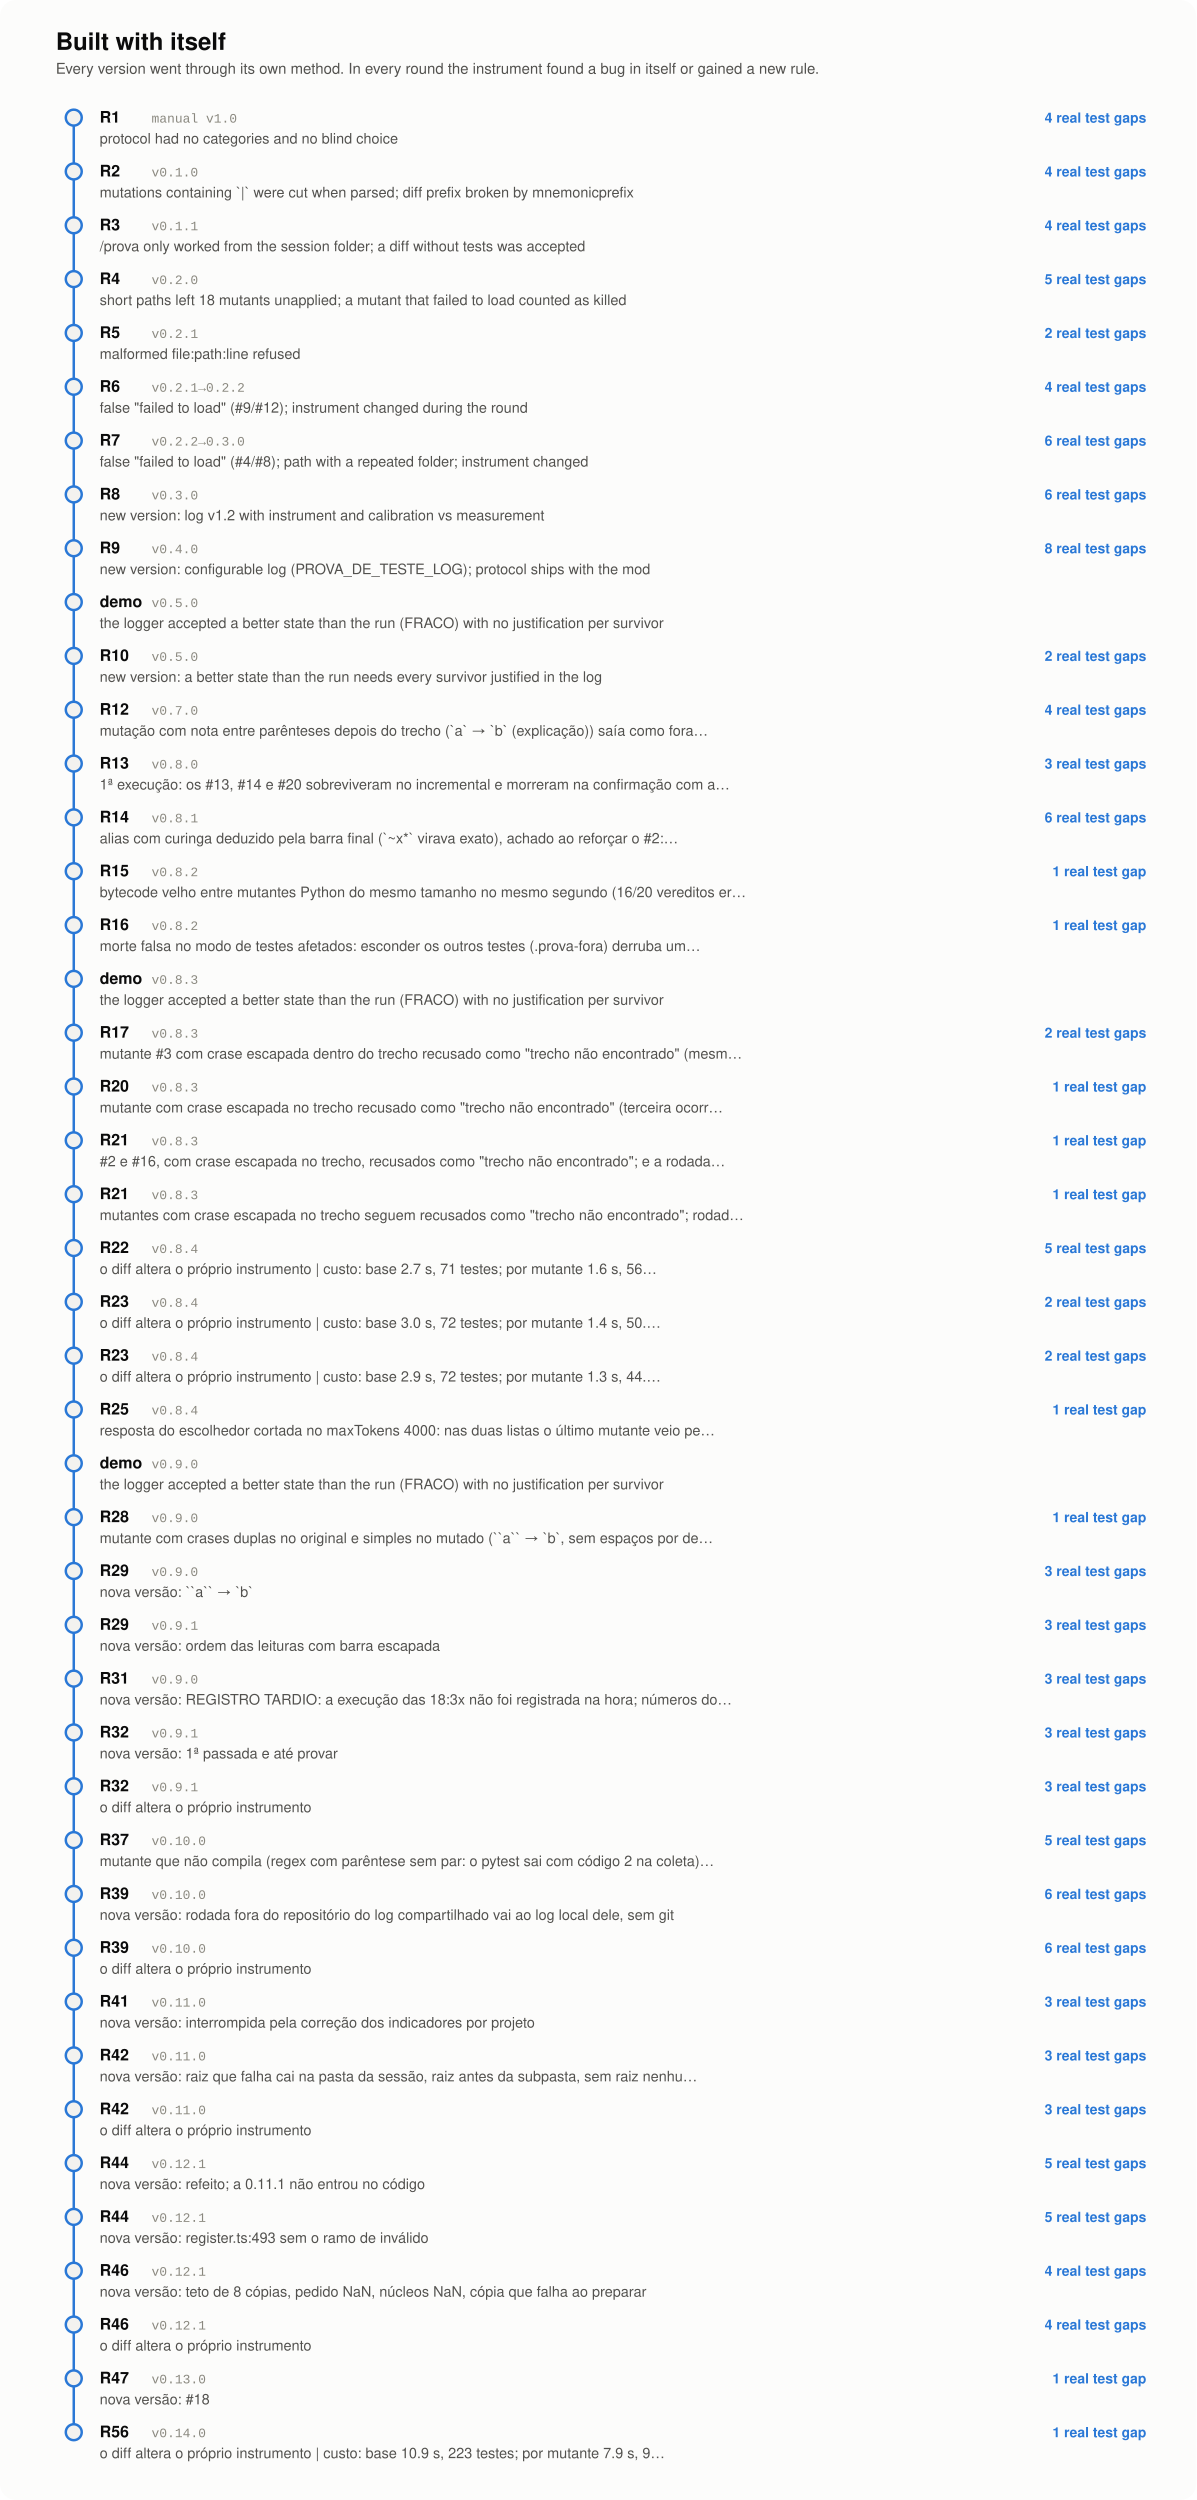
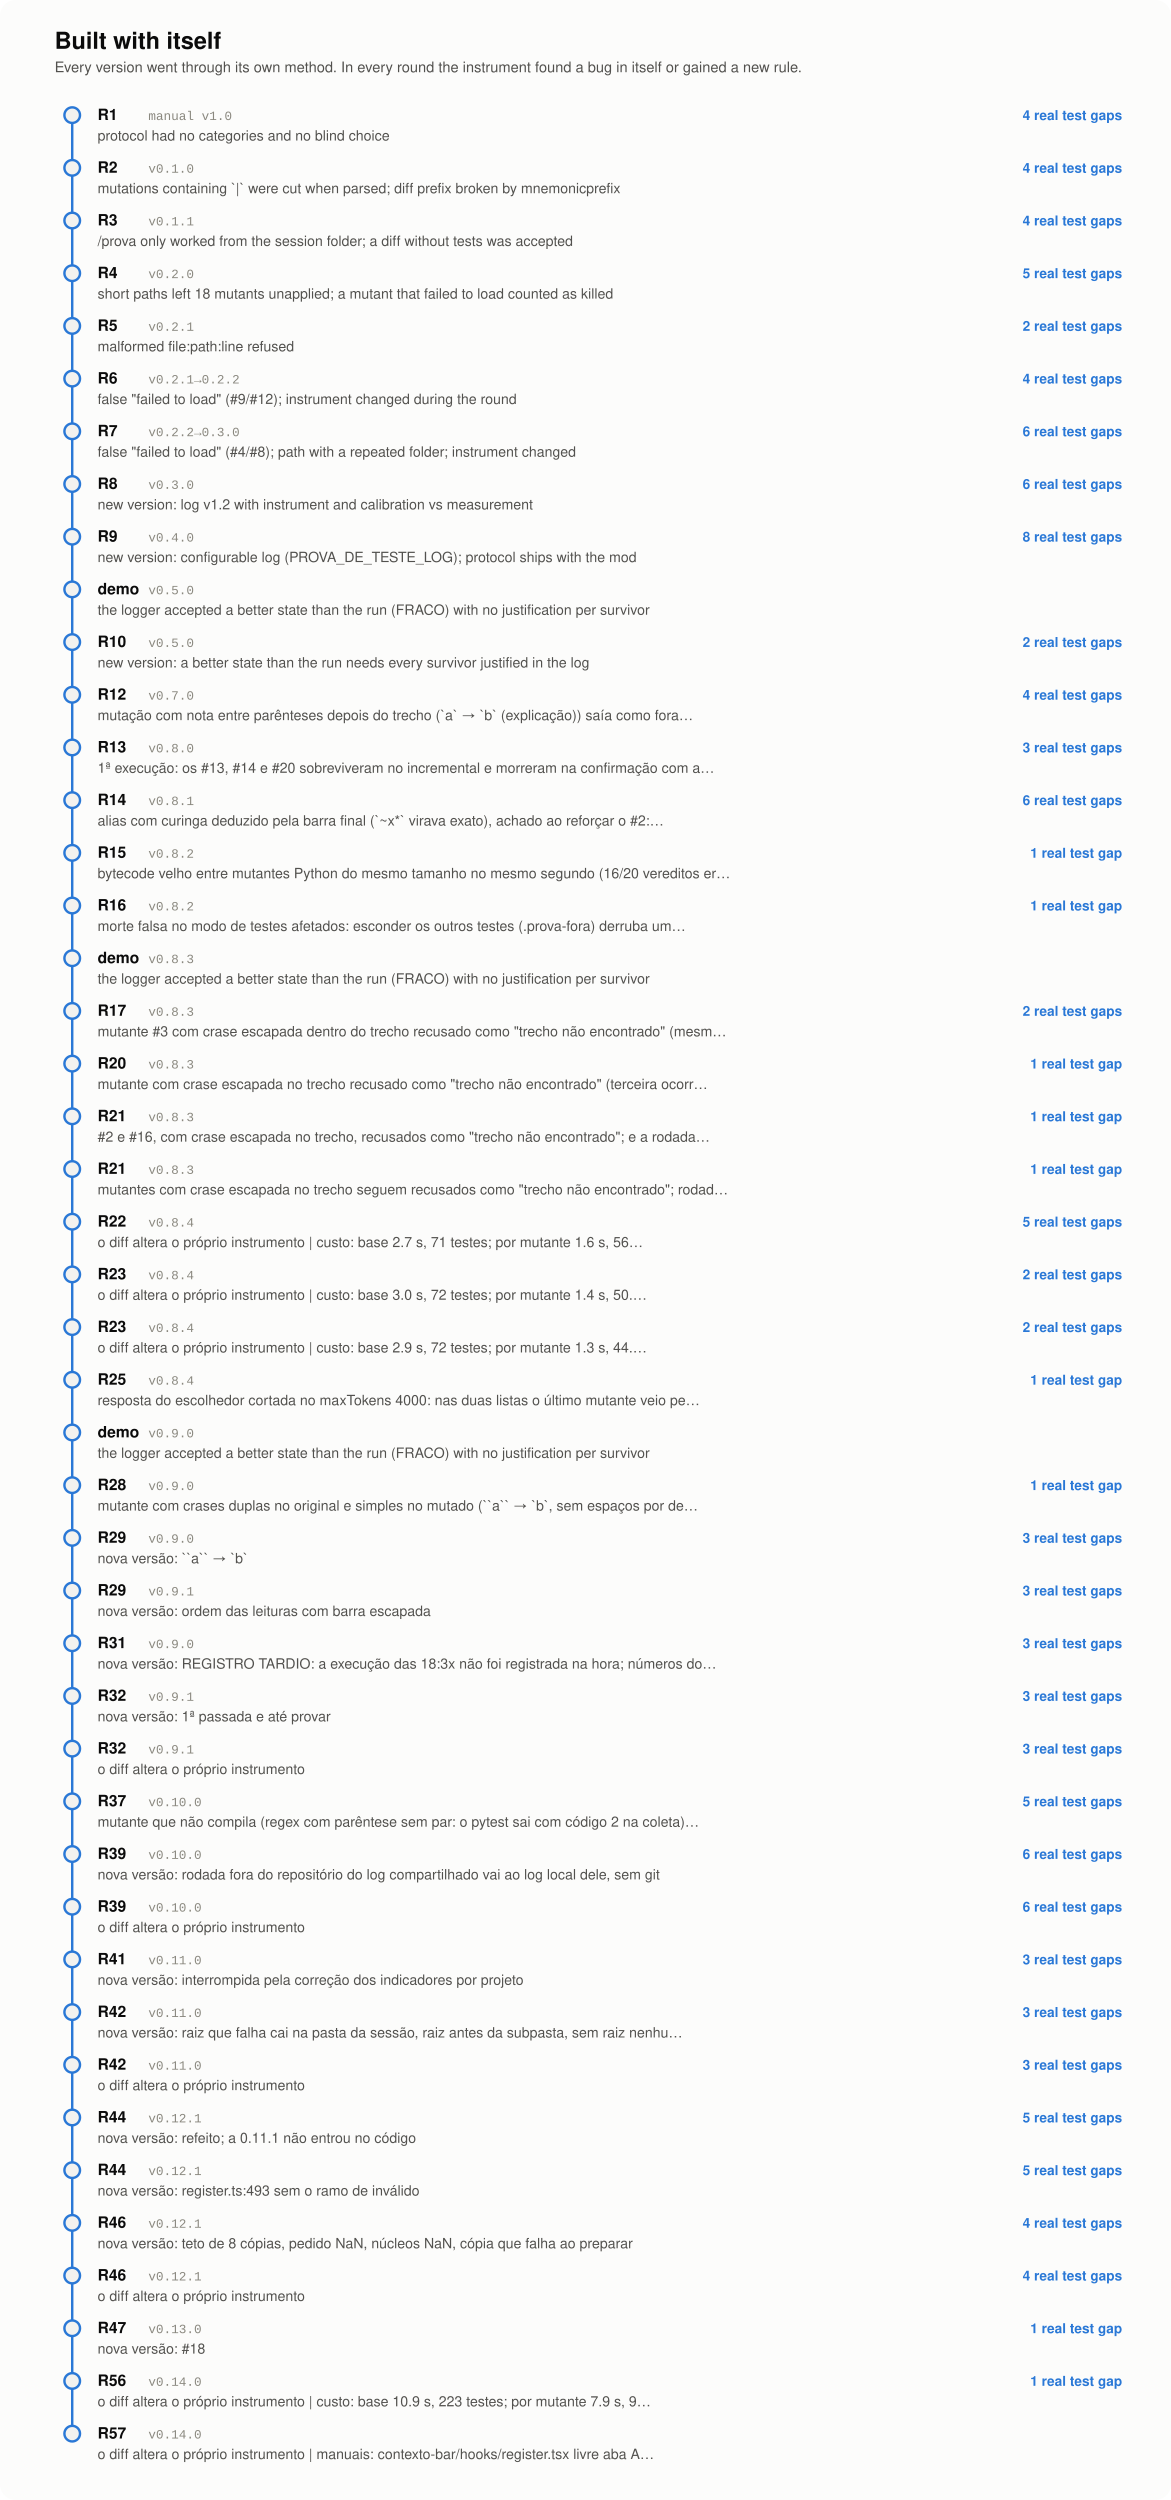
- <svg xmlns="http://www.w3.org/2000/svg" viewBox="0 0 1200 2508" width="1200" height="2508" role="img" aria-label="Timeline of the instrument calibration rounds" font-family="ui-sans-serif, -apple-system, 'Segoe UI', Helvetica, Arial, sans-serif">
+ <svg xmlns="http://www.w3.org/2000/svg" viewBox="0 0 1200 2562" width="1200" height="2562" role="img" aria-label="Timeline of the instrument calibration rounds" font-family="ui-sans-serif, -apple-system, 'Segoe UI', Helvetica, Arial, sans-serif">
  <style>
  .sup { fill: #fcfcfb; } .sup2 { fill: #f3f2ef; } .borda { stroke: #dedcd5; }
  .t1 { fill: #0b0b0b; } .t2 { fill: #52514e; } .t3 { fill: #8a887f; }
  .ac { fill: #2a78d6; } .acs { stroke: #2a78d6; } .acf { fill: #e8f1fb; }
  .ok { fill: #0f7a3d; } .okf { fill: #e3f3e8; }
  @media (prefers-color-scheme: dark) {
    .sup { fill: #1a1a19; } .sup2 { fill: #232322; } .borda { stroke: #3a3936; }
    .t1 { fill: #f0efec; } .t2 { fill: #c3c2b7; } .t3 { fill: #8f8d84; }
    .ac { fill: #3987e5; } .acs { stroke: #3987e5; } .acf { fill: #1d2c40; }
    .ok { fill: #4cc27a; } .okf { fill: #16301f; }
  }
  @media (prefers-reduced-motion: reduce) { * { animation: none !important; } }
</style>
-   <rect width="1200" height="2508" rx="16" class="sup" />
+   <rect width="1200" height="2562" rx="16" class="sup" />
  <text x="56" y="50" font-size="24" font-weight="800" class="t1">Built with itself</text>
  <text x="56" y="74" font-size="15" class="t2">Every version went through its own method. In every round the instrument found a bug in itself or gained a new rule.</text>
  <line x1="74" y1="126" x2="74" y2="164" class="acs" stroke-width="2.5" />
  <circle cx="74" cy="118" r="8" class="sup2 acs" stroke-width="2.5" />
  <text x="100" y="123" font-size="16" font-weight="700" class="t1">R1</text>
  <text x="152" y="123" font-size="13" class="t3" font-family="ui-monospace, 'SF Mono', Menlo, Consolas, 'Liberation Mono', monospace">manual v1.0</text>
  <text x="100" y="144" font-size="14.5" class="t2">protocol had no categories and no blind choice</text>
  <text x="1150" y="123" font-size="14" class="ac" text-anchor="end" font-weight="700">4 real test gaps</text>
  <line x1="74" y1="180" x2="74" y2="218" class="acs" stroke-width="2.5" />
  <circle cx="74" cy="172" r="8" class="sup2 acs" stroke-width="2.5" />
  <text x="100" y="177" font-size="16" font-weight="700" class="t1">R2</text>
  <text x="152" y="177" font-size="13" class="t3" font-family="ui-monospace, 'SF Mono', Menlo, Consolas, 'Liberation Mono', monospace">v0.1.0</text>
  <text x="100" y="198" font-size="14.5" class="t2">mutations containing `|` were cut when parsed; diff prefix broken by mnemonicprefix</text>
  <text x="1150" y="177" font-size="14" class="ac" text-anchor="end" font-weight="700">4 real test gaps</text>
  <line x1="74" y1="234" x2="74" y2="272" class="acs" stroke-width="2.5" />
  <circle cx="74" cy="226" r="8" class="sup2 acs" stroke-width="2.5" />
  <text x="100" y="231" font-size="16" font-weight="700" class="t1">R3</text>
  <text x="152" y="231" font-size="13" class="t3" font-family="ui-monospace, 'SF Mono', Menlo, Consolas, 'Liberation Mono', monospace">v0.1.1</text>
  <text x="100" y="252" font-size="14.5" class="t2">/prova only worked from the session folder; a diff without tests was accepted</text>
  <text x="1150" y="231" font-size="14" class="ac" text-anchor="end" font-weight="700">4 real test gaps</text>
  <line x1="74" y1="288" x2="74" y2="326" class="acs" stroke-width="2.5" />
  <circle cx="74" cy="280" r="8" class="sup2 acs" stroke-width="2.5" />
  <text x="100" y="285" font-size="16" font-weight="700" class="t1">R4</text>
  <text x="152" y="285" font-size="13" class="t3" font-family="ui-monospace, 'SF Mono', Menlo, Consolas, 'Liberation Mono', monospace">v0.2.0</text>
  <text x="100" y="306" font-size="14.5" class="t2">short paths left 18 mutants unapplied; a mutant that failed to load counted as killed</text>
  <text x="1150" y="285" font-size="14" class="ac" text-anchor="end" font-weight="700">5 real test gaps</text>
  <line x1="74" y1="342" x2="74" y2="380" class="acs" stroke-width="2.5" />
  <circle cx="74" cy="334" r="8" class="sup2 acs" stroke-width="2.5" />
  <text x="100" y="339" font-size="16" font-weight="700" class="t1">R5</text>
  <text x="152" y="339" font-size="13" class="t3" font-family="ui-monospace, 'SF Mono', Menlo, Consolas, 'Liberation Mono', monospace">v0.2.1</text>
  <text x="100" y="360" font-size="14.5" class="t2">malformed file:path:line refused</text>
  <text x="1150" y="339" font-size="14" class="ac" text-anchor="end" font-weight="700">2 real test gaps</text>
  <line x1="74" y1="396" x2="74" y2="434" class="acs" stroke-width="2.5" />
  <circle cx="74" cy="388" r="8" class="sup2 acs" stroke-width="2.5" />
  <text x="100" y="393" font-size="16" font-weight="700" class="t1">R6</text>
  <text x="152" y="393" font-size="13" class="t3" font-family="ui-monospace, 'SF Mono', Menlo, Consolas, 'Liberation Mono', monospace">v0.2.1→0.2.2</text>
  <text x="100" y="414" font-size="14.5" class="t2">false "failed to load" (#9/#12); instrument changed during the round</text>
  <text x="1150" y="393" font-size="14" class="ac" text-anchor="end" font-weight="700">4 real test gaps</text>
  <line x1="74" y1="450" x2="74" y2="488" class="acs" stroke-width="2.5" />
  <circle cx="74" cy="442" r="8" class="sup2 acs" stroke-width="2.5" />
  <text x="100" y="447" font-size="16" font-weight="700" class="t1">R7</text>
  <text x="152" y="447" font-size="13" class="t3" font-family="ui-monospace, 'SF Mono', Menlo, Consolas, 'Liberation Mono', monospace">v0.2.2→0.3.0</text>
  <text x="100" y="468" font-size="14.5" class="t2">false "failed to load" (#4/#8); path with a repeated folder; instrument changed</text>
  <text x="1150" y="447" font-size="14" class="ac" text-anchor="end" font-weight="700">6 real test gaps</text>
  <line x1="74" y1="504" x2="74" y2="542" class="acs" stroke-width="2.5" />
  <circle cx="74" cy="496" r="8" class="sup2 acs" stroke-width="2.5" />
  <text x="100" y="501" font-size="16" font-weight="700" class="t1">R8</text>
  <text x="152" y="501" font-size="13" class="t3" font-family="ui-monospace, 'SF Mono', Menlo, Consolas, 'Liberation Mono', monospace">v0.3.0</text>
  <text x="100" y="522" font-size="14.5" class="t2">new version: log v1.2 with instrument and calibration vs measurement</text>
  <text x="1150" y="501" font-size="14" class="ac" text-anchor="end" font-weight="700">6 real test gaps</text>
  <line x1="74" y1="558" x2="74" y2="596" class="acs" stroke-width="2.5" />
  <circle cx="74" cy="550" r="8" class="sup2 acs" stroke-width="2.5" />
  <text x="100" y="555" font-size="16" font-weight="700" class="t1">R9</text>
  <text x="152" y="555" font-size="13" class="t3" font-family="ui-monospace, 'SF Mono', Menlo, Consolas, 'Liberation Mono', monospace">v0.4.0</text>
  <text x="100" y="576" font-size="14.5" class="t2">new version: configurable log (PROVA_DE_TESTE_LOG); protocol ships with the mod</text>
  <text x="1150" y="555" font-size="14" class="ac" text-anchor="end" font-weight="700">8 real test gaps</text>
  <line x1="74" y1="612" x2="74" y2="650" class="acs" stroke-width="2.5" />
  <circle cx="74" cy="604" r="8" class="sup2 acs" stroke-width="2.5" />
  <text x="100" y="609" font-size="16" font-weight="700" class="t1">demo</text>
  <text x="152" y="609" font-size="13" class="t3" font-family="ui-monospace, 'SF Mono', Menlo, Consolas, 'Liberation Mono', monospace">v0.5.0</text>
  <text x="100" y="630" font-size="14.5" class="t2">the logger accepted a better state than the run (FRACO) with no justification per survivor</text>
  <line x1="74" y1="666" x2="74" y2="704" class="acs" stroke-width="2.5" />
  <circle cx="74" cy="658" r="8" class="sup2 acs" stroke-width="2.5" />
  <text x="100" y="663" font-size="16" font-weight="700" class="t1">R10</text>
  <text x="152" y="663" font-size="13" class="t3" font-family="ui-monospace, 'SF Mono', Menlo, Consolas, 'Liberation Mono', monospace">v0.5.0</text>
  <text x="100" y="684" font-size="14.5" class="t2">new version: a better state than the run needs every survivor justified in the log</text>
  <text x="1150" y="663" font-size="14" class="ac" text-anchor="end" font-weight="700">2 real test gaps</text>
  <line x1="74" y1="720" x2="74" y2="758" class="acs" stroke-width="2.5" />
  <circle cx="74" cy="712" r="8" class="sup2 acs" stroke-width="2.5" />
  <text x="100" y="717" font-size="16" font-weight="700" class="t1">R12</text>
  <text x="152" y="717" font-size="13" class="t3" font-family="ui-monospace, 'SF Mono', Menlo, Consolas, 'Liberation Mono', monospace">v0.7.0</text>
  <text x="100" y="738" font-size="14.5" class="t2">mutação com nota entre parênteses depois do trecho (`a` → `b` (explicação)) saía como fora…</text>
  <text x="1150" y="717" font-size="14" class="ac" text-anchor="end" font-weight="700">4 real test gaps</text>
  <line x1="74" y1="774" x2="74" y2="812" class="acs" stroke-width="2.5" />
  <circle cx="74" cy="766" r="8" class="sup2 acs" stroke-width="2.5" />
  <text x="100" y="771" font-size="16" font-weight="700" class="t1">R13</text>
  <text x="152" y="771" font-size="13" class="t3" font-family="ui-monospace, 'SF Mono', Menlo, Consolas, 'Liberation Mono', monospace">v0.8.0</text>
  <text x="100" y="792" font-size="14.5" class="t2">1ª execução: os #13, #14 e #20 sobreviveram no incremental e morreram na confirmação com a…</text>
  <text x="1150" y="771" font-size="14" class="ac" text-anchor="end" font-weight="700">3 real test gaps</text>
  <line x1="74" y1="828" x2="74" y2="866" class="acs" stroke-width="2.5" />
  <circle cx="74" cy="820" r="8" class="sup2 acs" stroke-width="2.5" />
  <text x="100" y="825" font-size="16" font-weight="700" class="t1">R14</text>
  <text x="152" y="825" font-size="13" class="t3" font-family="ui-monospace, 'SF Mono', Menlo, Consolas, 'Liberation Mono', monospace">v0.8.1</text>
  <text x="100" y="846" font-size="14.5" class="t2">alias com curinga deduzido pela barra final (`~x*` virava exato), achado ao reforçar o #2:…</text>
  <text x="1150" y="825" font-size="14" class="ac" text-anchor="end" font-weight="700">6 real test gaps</text>
  <line x1="74" y1="882" x2="74" y2="920" class="acs" stroke-width="2.5" />
  <circle cx="74" cy="874" r="8" class="sup2 acs" stroke-width="2.5" />
  <text x="100" y="879" font-size="16" font-weight="700" class="t1">R15</text>
  <text x="152" y="879" font-size="13" class="t3" font-family="ui-monospace, 'SF Mono', Menlo, Consolas, 'Liberation Mono', monospace">v0.8.2</text>
  <text x="100" y="900" font-size="14.5" class="t2">bytecode velho entre mutantes Python do mesmo tamanho no mesmo segundo (16/20 vereditos er…</text>
  <text x="1150" y="879" font-size="14" class="ac" text-anchor="end" font-weight="700">1 real test gap</text>
  <line x1="74" y1="936" x2="74" y2="974" class="acs" stroke-width="2.5" />
  <circle cx="74" cy="928" r="8" class="sup2 acs" stroke-width="2.5" />
  <text x="100" y="933" font-size="16" font-weight="700" class="t1">R16</text>
  <text x="152" y="933" font-size="13" class="t3" font-family="ui-monospace, 'SF Mono', Menlo, Consolas, 'Liberation Mono', monospace">v0.8.2</text>
  <text x="100" y="954" font-size="14.5" class="t2">morte falsa no modo de testes afetados: esconder os outros testes (.prova-fora) derruba um…</text>
  <text x="1150" y="933" font-size="14" class="ac" text-anchor="end" font-weight="700">1 real test gap</text>
  <line x1="74" y1="990" x2="74" y2="1028" class="acs" stroke-width="2.5" />
  <circle cx="74" cy="982" r="8" class="sup2 acs" stroke-width="2.5" />
  <text x="100" y="987" font-size="16" font-weight="700" class="t1">demo</text>
  <text x="152" y="987" font-size="13" class="t3" font-family="ui-monospace, 'SF Mono', Menlo, Consolas, 'Liberation Mono', monospace">v0.8.3</text>
  <text x="100" y="1008" font-size="14.5" class="t2">the logger accepted a better state than the run (FRACO) with no justification per survivor</text>
  <line x1="74" y1="1044" x2="74" y2="1082" class="acs" stroke-width="2.5" />
  <circle cx="74" cy="1036" r="8" class="sup2 acs" stroke-width="2.5" />
  <text x="100" y="1041" font-size="16" font-weight="700" class="t1">R17</text>
  <text x="152" y="1041" font-size="13" class="t3" font-family="ui-monospace, 'SF Mono', Menlo, Consolas, 'Liberation Mono', monospace">v0.8.3</text>
  <text x="100" y="1062" font-size="14.5" class="t2">mutante #3 com crase escapada dentro do trecho recusado como "trecho não encontrado" (mesm…</text>
  <text x="1150" y="1041" font-size="14" class="ac" text-anchor="end" font-weight="700">2 real test gaps</text>
  <line x1="74" y1="1098" x2="74" y2="1136" class="acs" stroke-width="2.5" />
  <circle cx="74" cy="1090" r="8" class="sup2 acs" stroke-width="2.5" />
  <text x="100" y="1095" font-size="16" font-weight="700" class="t1">R20</text>
  <text x="152" y="1095" font-size="13" class="t3" font-family="ui-monospace, 'SF Mono', Menlo, Consolas, 'Liberation Mono', monospace">v0.8.3</text>
  <text x="100" y="1116" font-size="14.5" class="t2">mutante com crase escapada no trecho recusado como "trecho não encontrado" (terceira ocorr…</text>
  <text x="1150" y="1095" font-size="14" class="ac" text-anchor="end" font-weight="700">1 real test gap</text>
  <line x1="74" y1="1152" x2="74" y2="1190" class="acs" stroke-width="2.5" />
  <circle cx="74" cy="1144" r="8" class="sup2 acs" stroke-width="2.5" />
  <text x="100" y="1149" font-size="16" font-weight="700" class="t1">R21</text>
  <text x="152" y="1149" font-size="13" class="t3" font-family="ui-monospace, 'SF Mono', Menlo, Consolas, 'Liberation Mono', monospace">v0.8.3</text>
  <text x="100" y="1170" font-size="14.5" class="t2">#2 e #16, com crase escapada no trecho, recusados como "trecho não encontrado"; e a rodada…</text>
  <text x="1150" y="1149" font-size="14" class="ac" text-anchor="end" font-weight="700">1 real test gap</text>
  <line x1="74" y1="1206" x2="74" y2="1244" class="acs" stroke-width="2.5" />
  <circle cx="74" cy="1198" r="8" class="sup2 acs" stroke-width="2.5" />
  <text x="100" y="1203" font-size="16" font-weight="700" class="t1">R21</text>
  <text x="152" y="1203" font-size="13" class="t3" font-family="ui-monospace, 'SF Mono', Menlo, Consolas, 'Liberation Mono', monospace">v0.8.3</text>
  <text x="100" y="1224" font-size="14.5" class="t2">mutantes com crase escapada no trecho seguem recusados como "trecho não encontrado"; rodad…</text>
  <text x="1150" y="1203" font-size="14" class="ac" text-anchor="end" font-weight="700">1 real test gap</text>
  <line x1="74" y1="1260" x2="74" y2="1298" class="acs" stroke-width="2.5" />
  <circle cx="74" cy="1252" r="8" class="sup2 acs" stroke-width="2.5" />
  <text x="100" y="1257" font-size="16" font-weight="700" class="t1">R22</text>
  <text x="152" y="1257" font-size="13" class="t3" font-family="ui-monospace, 'SF Mono', Menlo, Consolas, 'Liberation Mono', monospace">v0.8.4</text>
  <text x="100" y="1278" font-size="14.5" class="t2">o diff altera o próprio instrumento | custo: base 2.7 s, 71 testes; por mutante 1.6 s, 56…</text>
  <text x="1150" y="1257" font-size="14" class="ac" text-anchor="end" font-weight="700">5 real test gaps</text>
  <line x1="74" y1="1314" x2="74" y2="1352" class="acs" stroke-width="2.5" />
  <circle cx="74" cy="1306" r="8" class="sup2 acs" stroke-width="2.5" />
  <text x="100" y="1311" font-size="16" font-weight="700" class="t1">R23</text>
  <text x="152" y="1311" font-size="13" class="t3" font-family="ui-monospace, 'SF Mono', Menlo, Consolas, 'Liberation Mono', monospace">v0.8.4</text>
  <text x="100" y="1332" font-size="14.5" class="t2">o diff altera o próprio instrumento | custo: base 3.0 s, 72 testes; por mutante 1.4 s, 50.…</text>
  <text x="1150" y="1311" font-size="14" class="ac" text-anchor="end" font-weight="700">2 real test gaps</text>
  <line x1="74" y1="1368" x2="74" y2="1406" class="acs" stroke-width="2.5" />
  <circle cx="74" cy="1360" r="8" class="sup2 acs" stroke-width="2.5" />
  <text x="100" y="1365" font-size="16" font-weight="700" class="t1">R23</text>
  <text x="152" y="1365" font-size="13" class="t3" font-family="ui-monospace, 'SF Mono', Menlo, Consolas, 'Liberation Mono', monospace">v0.8.4</text>
  <text x="100" y="1386" font-size="14.5" class="t2">o diff altera o próprio instrumento | custo: base 2.9 s, 72 testes; por mutante 1.3 s, 44.…</text>
  <text x="1150" y="1365" font-size="14" class="ac" text-anchor="end" font-weight="700">2 real test gaps</text>
  <line x1="74" y1="1422" x2="74" y2="1460" class="acs" stroke-width="2.5" />
  <circle cx="74" cy="1414" r="8" class="sup2 acs" stroke-width="2.5" />
  <text x="100" y="1419" font-size="16" font-weight="700" class="t1">R25</text>
  <text x="152" y="1419" font-size="13" class="t3" font-family="ui-monospace, 'SF Mono', Menlo, Consolas, 'Liberation Mono', monospace">v0.8.4</text>
  <text x="100" y="1440" font-size="14.5" class="t2">resposta do escolhedor cortada no maxTokens 4000: nas duas listas o último mutante veio pe…</text>
  <text x="1150" y="1419" font-size="14" class="ac" text-anchor="end" font-weight="700">1 real test gap</text>
  <line x1="74" y1="1476" x2="74" y2="1514" class="acs" stroke-width="2.5" />
  <circle cx="74" cy="1468" r="8" class="sup2 acs" stroke-width="2.5" />
  <text x="100" y="1473" font-size="16" font-weight="700" class="t1">demo</text>
  <text x="152" y="1473" font-size="13" class="t3" font-family="ui-monospace, 'SF Mono', Menlo, Consolas, 'Liberation Mono', monospace">v0.9.0</text>
  <text x="100" y="1494" font-size="14.5" class="t2">the logger accepted a better state than the run (FRACO) with no justification per survivor</text>
  <line x1="74" y1="1530" x2="74" y2="1568" class="acs" stroke-width="2.5" />
  <circle cx="74" cy="1522" r="8" class="sup2 acs" stroke-width="2.5" />
  <text x="100" y="1527" font-size="16" font-weight="700" class="t1">R28</text>
  <text x="152" y="1527" font-size="13" class="t3" font-family="ui-monospace, 'SF Mono', Menlo, Consolas, 'Liberation Mono', monospace">v0.9.0</text>
  <text x="100" y="1548" font-size="14.5" class="t2">mutante com crases duplas no original e simples no mutado (``a`` → `b`, sem espaços por de…</text>
  <text x="1150" y="1527" font-size="14" class="ac" text-anchor="end" font-weight="700">1 real test gap</text>
  <line x1="74" y1="1584" x2="74" y2="1622" class="acs" stroke-width="2.5" />
  <circle cx="74" cy="1576" r="8" class="sup2 acs" stroke-width="2.5" />
  <text x="100" y="1581" font-size="16" font-weight="700" class="t1">R29</text>
  <text x="152" y="1581" font-size="13" class="t3" font-family="ui-monospace, 'SF Mono', Menlo, Consolas, 'Liberation Mono', monospace">v0.9.0</text>
  <text x="100" y="1602" font-size="14.5" class="t2">nova versão: ``a`` → `b`</text>
  <text x="1150" y="1581" font-size="14" class="ac" text-anchor="end" font-weight="700">3 real test gaps</text>
  <line x1="74" y1="1638" x2="74" y2="1676" class="acs" stroke-width="2.5" />
  <circle cx="74" cy="1630" r="8" class="sup2 acs" stroke-width="2.5" />
  <text x="100" y="1635" font-size="16" font-weight="700" class="t1">R29</text>
  <text x="152" y="1635" font-size="13" class="t3" font-family="ui-monospace, 'SF Mono', Menlo, Consolas, 'Liberation Mono', monospace">v0.9.1</text>
  <text x="100" y="1656" font-size="14.5" class="t2">nova versão: ordem das leituras com barra escapada</text>
  <text x="1150" y="1635" font-size="14" class="ac" text-anchor="end" font-weight="700">3 real test gaps</text>
  <line x1="74" y1="1692" x2="74" y2="1730" class="acs" stroke-width="2.5" />
  <circle cx="74" cy="1684" r="8" class="sup2 acs" stroke-width="2.5" />
  <text x="100" y="1689" font-size="16" font-weight="700" class="t1">R31</text>
  <text x="152" y="1689" font-size="13" class="t3" font-family="ui-monospace, 'SF Mono', Menlo, Consolas, 'Liberation Mono', monospace">v0.9.0</text>
  <text x="100" y="1710" font-size="14.5" class="t2">nova versão: REGISTRO TARDIO: a execução das 18:3x não foi registrada na hora; números do…</text>
  <text x="1150" y="1689" font-size="14" class="ac" text-anchor="end" font-weight="700">3 real test gaps</text>
  <line x1="74" y1="1746" x2="74" y2="1784" class="acs" stroke-width="2.5" />
  <circle cx="74" cy="1738" r="8" class="sup2 acs" stroke-width="2.5" />
  <text x="100" y="1743" font-size="16" font-weight="700" class="t1">R32</text>
  <text x="152" y="1743" font-size="13" class="t3" font-family="ui-monospace, 'SF Mono', Menlo, Consolas, 'Liberation Mono', monospace">v0.9.1</text>
  <text x="100" y="1764" font-size="14.5" class="t2">nova versão: 1ª passada e até provar</text>
  <text x="1150" y="1743" font-size="14" class="ac" text-anchor="end" font-weight="700">3 real test gaps</text>
  <line x1="74" y1="1800" x2="74" y2="1838" class="acs" stroke-width="2.5" />
  <circle cx="74" cy="1792" r="8" class="sup2 acs" stroke-width="2.5" />
  <text x="100" y="1797" font-size="16" font-weight="700" class="t1">R32</text>
  <text x="152" y="1797" font-size="13" class="t3" font-family="ui-monospace, 'SF Mono', Menlo, Consolas, 'Liberation Mono', monospace">v0.9.1</text>
  <text x="100" y="1818" font-size="14.5" class="t2">o diff altera o próprio instrumento</text>
  <text x="1150" y="1797" font-size="14" class="ac" text-anchor="end" font-weight="700">3 real test gaps</text>
  <line x1="74" y1="1854" x2="74" y2="1892" class="acs" stroke-width="2.5" />
  <circle cx="74" cy="1846" r="8" class="sup2 acs" stroke-width="2.5" />
  <text x="100" y="1851" font-size="16" font-weight="700" class="t1">R37</text>
  <text x="152" y="1851" font-size="13" class="t3" font-family="ui-monospace, 'SF Mono', Menlo, Consolas, 'Liberation Mono', monospace">v0.10.0</text>
  <text x="100" y="1872" font-size="14.5" class="t2">mutante que não compila (regex com parêntese sem par: o pytest sai com código 2 na coleta)…</text>
  <text x="1150" y="1851" font-size="14" class="ac" text-anchor="end" font-weight="700">5 real test gaps</text>
  <line x1="74" y1="1908" x2="74" y2="1946" class="acs" stroke-width="2.5" />
  <circle cx="74" cy="1900" r="8" class="sup2 acs" stroke-width="2.5" />
  <text x="100" y="1905" font-size="16" font-weight="700" class="t1">R39</text>
  <text x="152" y="1905" font-size="13" class="t3" font-family="ui-monospace, 'SF Mono', Menlo, Consolas, 'Liberation Mono', monospace">v0.10.0</text>
  <text x="100" y="1926" font-size="14.5" class="t2">nova versão: rodada fora do repositório do log compartilhado vai ao log local dele, sem git</text>
  <text x="1150" y="1905" font-size="14" class="ac" text-anchor="end" font-weight="700">6 real test gaps</text>
  <line x1="74" y1="1962" x2="74" y2="2000" class="acs" stroke-width="2.5" />
  <circle cx="74" cy="1954" r="8" class="sup2 acs" stroke-width="2.5" />
  <text x="100" y="1959" font-size="16" font-weight="700" class="t1">R39</text>
  <text x="152" y="1959" font-size="13" class="t3" font-family="ui-monospace, 'SF Mono', Menlo, Consolas, 'Liberation Mono', monospace">v0.10.0</text>
  <text x="100" y="1980" font-size="14.5" class="t2">o diff altera o próprio instrumento</text>
  <text x="1150" y="1959" font-size="14" class="ac" text-anchor="end" font-weight="700">6 real test gaps</text>
  <line x1="74" y1="2016" x2="74" y2="2054" class="acs" stroke-width="2.5" />
  <circle cx="74" cy="2008" r="8" class="sup2 acs" stroke-width="2.5" />
  <text x="100" y="2013" font-size="16" font-weight="700" class="t1">R41</text>
  <text x="152" y="2013" font-size="13" class="t3" font-family="ui-monospace, 'SF Mono', Menlo, Consolas, 'Liberation Mono', monospace">v0.11.0</text>
  <text x="100" y="2034" font-size="14.5" class="t2">nova versão: interrompida pela correção dos indicadores por projeto</text>
  <text x="1150" y="2013" font-size="14" class="ac" text-anchor="end" font-weight="700">3 real test gaps</text>
  <line x1="74" y1="2070" x2="74" y2="2108" class="acs" stroke-width="2.5" />
  <circle cx="74" cy="2062" r="8" class="sup2 acs" stroke-width="2.5" />
  <text x="100" y="2067" font-size="16" font-weight="700" class="t1">R42</text>
  <text x="152" y="2067" font-size="13" class="t3" font-family="ui-monospace, 'SF Mono', Menlo, Consolas, 'Liberation Mono', monospace">v0.11.0</text>
  <text x="100" y="2088" font-size="14.5" class="t2">nova versão: raiz que falha cai na pasta da sessão, raiz antes da subpasta, sem raiz nenhu…</text>
  <text x="1150" y="2067" font-size="14" class="ac" text-anchor="end" font-weight="700">3 real test gaps</text>
  <line x1="74" y1="2124" x2="74" y2="2162" class="acs" stroke-width="2.5" />
  <circle cx="74" cy="2116" r="8" class="sup2 acs" stroke-width="2.5" />
  <text x="100" y="2121" font-size="16" font-weight="700" class="t1">R42</text>
  <text x="152" y="2121" font-size="13" class="t3" font-family="ui-monospace, 'SF Mono', Menlo, Consolas, 'Liberation Mono', monospace">v0.11.0</text>
  <text x="100" y="2142" font-size="14.5" class="t2">o diff altera o próprio instrumento</text>
  <text x="1150" y="2121" font-size="14" class="ac" text-anchor="end" font-weight="700">3 real test gaps</text>
  <line x1="74" y1="2178" x2="74" y2="2216" class="acs" stroke-width="2.5" />
  <circle cx="74" cy="2170" r="8" class="sup2 acs" stroke-width="2.5" />
  <text x="100" y="2175" font-size="16" font-weight="700" class="t1">R44</text>
  <text x="152" y="2175" font-size="13" class="t3" font-family="ui-monospace, 'SF Mono', Menlo, Consolas, 'Liberation Mono', monospace">v0.12.1</text>
  <text x="100" y="2196" font-size="14.5" class="t2">nova versão: refeito; a 0.11.1 não entrou no código</text>
  <text x="1150" y="2175" font-size="14" class="ac" text-anchor="end" font-weight="700">5 real test gaps</text>
  <line x1="74" y1="2232" x2="74" y2="2270" class="acs" stroke-width="2.5" />
  <circle cx="74" cy="2224" r="8" class="sup2 acs" stroke-width="2.5" />
  <text x="100" y="2229" font-size="16" font-weight="700" class="t1">R44</text>
  <text x="152" y="2229" font-size="13" class="t3" font-family="ui-monospace, 'SF Mono', Menlo, Consolas, 'Liberation Mono', monospace">v0.12.1</text>
  <text x="100" y="2250" font-size="14.5" class="t2">nova versão: register.ts:493 sem o ramo de inválido</text>
  <text x="1150" y="2229" font-size="14" class="ac" text-anchor="end" font-weight="700">5 real test gaps</text>
  <line x1="74" y1="2286" x2="74" y2="2324" class="acs" stroke-width="2.5" />
  <circle cx="74" cy="2278" r="8" class="sup2 acs" stroke-width="2.5" />
  <text x="100" y="2283" font-size="16" font-weight="700" class="t1">R46</text>
  <text x="152" y="2283" font-size="13" class="t3" font-family="ui-monospace, 'SF Mono', Menlo, Consolas, 'Liberation Mono', monospace">v0.12.1</text>
  <text x="100" y="2304" font-size="14.5" class="t2">nova versão: teto de 8 cópias, pedido NaN, núcleos NaN, cópia que falha ao preparar</text>
  <text x="1150" y="2283" font-size="14" class="ac" text-anchor="end" font-weight="700">4 real test gaps</text>
  <line x1="74" y1="2340" x2="74" y2="2378" class="acs" stroke-width="2.5" />
  <circle cx="74" cy="2332" r="8" class="sup2 acs" stroke-width="2.5" />
  <text x="100" y="2337" font-size="16" font-weight="700" class="t1">R46</text>
  <text x="152" y="2337" font-size="13" class="t3" font-family="ui-monospace, 'SF Mono', Menlo, Consolas, 'Liberation Mono', monospace">v0.12.1</text>
  <text x="100" y="2358" font-size="14.5" class="t2">o diff altera o próprio instrumento</text>
  <text x="1150" y="2337" font-size="14" class="ac" text-anchor="end" font-weight="700">4 real test gaps</text>
  <line x1="74" y1="2394" x2="74" y2="2432" class="acs" stroke-width="2.5" />
  <circle cx="74" cy="2386" r="8" class="sup2 acs" stroke-width="2.5" />
  <text x="100" y="2391" font-size="16" font-weight="700" class="t1">R47</text>
  <text x="152" y="2391" font-size="13" class="t3" font-family="ui-monospace, 'SF Mono', Menlo, Consolas, 'Liberation Mono', monospace">v0.13.0</text>
  <text x="100" y="2412" font-size="14.5" class="t2">nova versão: #18</text>
  <text x="1150" y="2391" font-size="14" class="ac" text-anchor="end" font-weight="700">1 real test gap</text>
+   <line x1="74" y1="2448" x2="74" y2="2486" class="acs" stroke-width="2.5" />
  <circle cx="74" cy="2440" r="8" class="sup2 acs" stroke-width="2.5" />
  <text x="100" y="2445" font-size="16" font-weight="700" class="t1">R56</text>
  <text x="152" y="2445" font-size="13" class="t3" font-family="ui-monospace, 'SF Mono', Menlo, Consolas, 'Liberation Mono', monospace">v0.14.0</text>
  <text x="100" y="2466" font-size="14.5" class="t2">o diff altera o próprio instrumento | custo: base 10.9 s, 223 testes; por mutante 7.9 s, 9…</text>
  <text x="1150" y="2445" font-size="14" class="ac" text-anchor="end" font-weight="700">1 real test gap</text>
+   <circle cx="74" cy="2494" r="8" class="sup2 acs" stroke-width="2.5" />
+   <text x="100" y="2499" font-size="16" font-weight="700" class="t1">R57</text>
+   <text x="152" y="2499" font-size="13" class="t3" font-family="ui-monospace, 'SF Mono', Menlo, Consolas, 'Liberation Mono', monospace">v0.14.0</text>
+   <text x="100" y="2520" font-size="14.5" class="t2">o diff altera o próprio instrumento | manuais: contexto-bar/hooks/register.tsx livre aba A…</text>
</svg>
